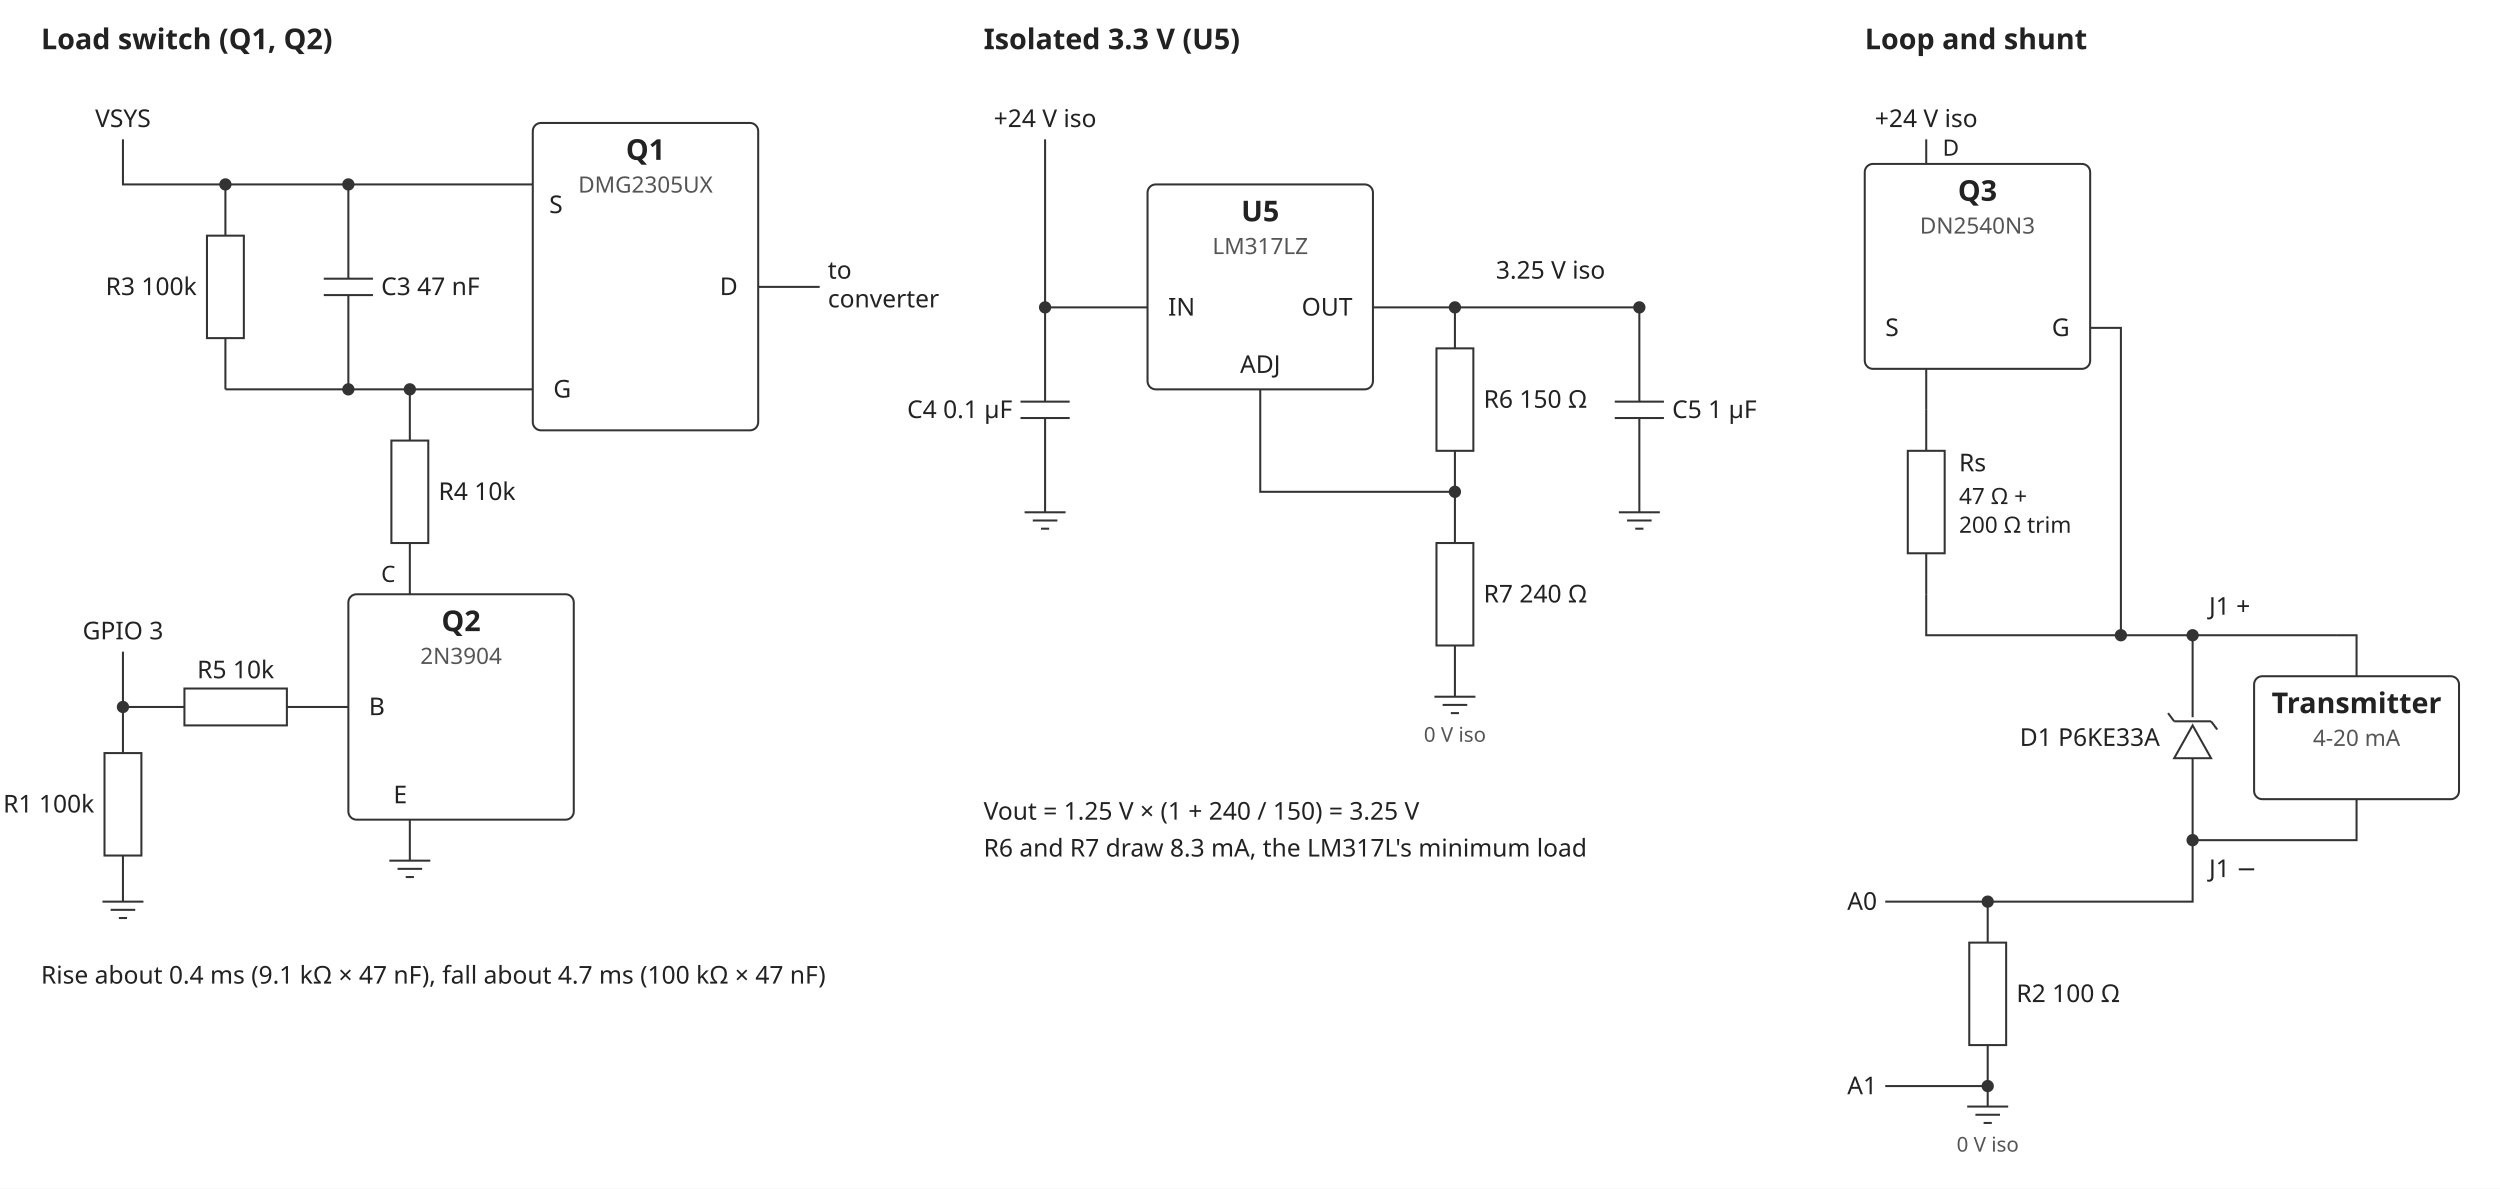
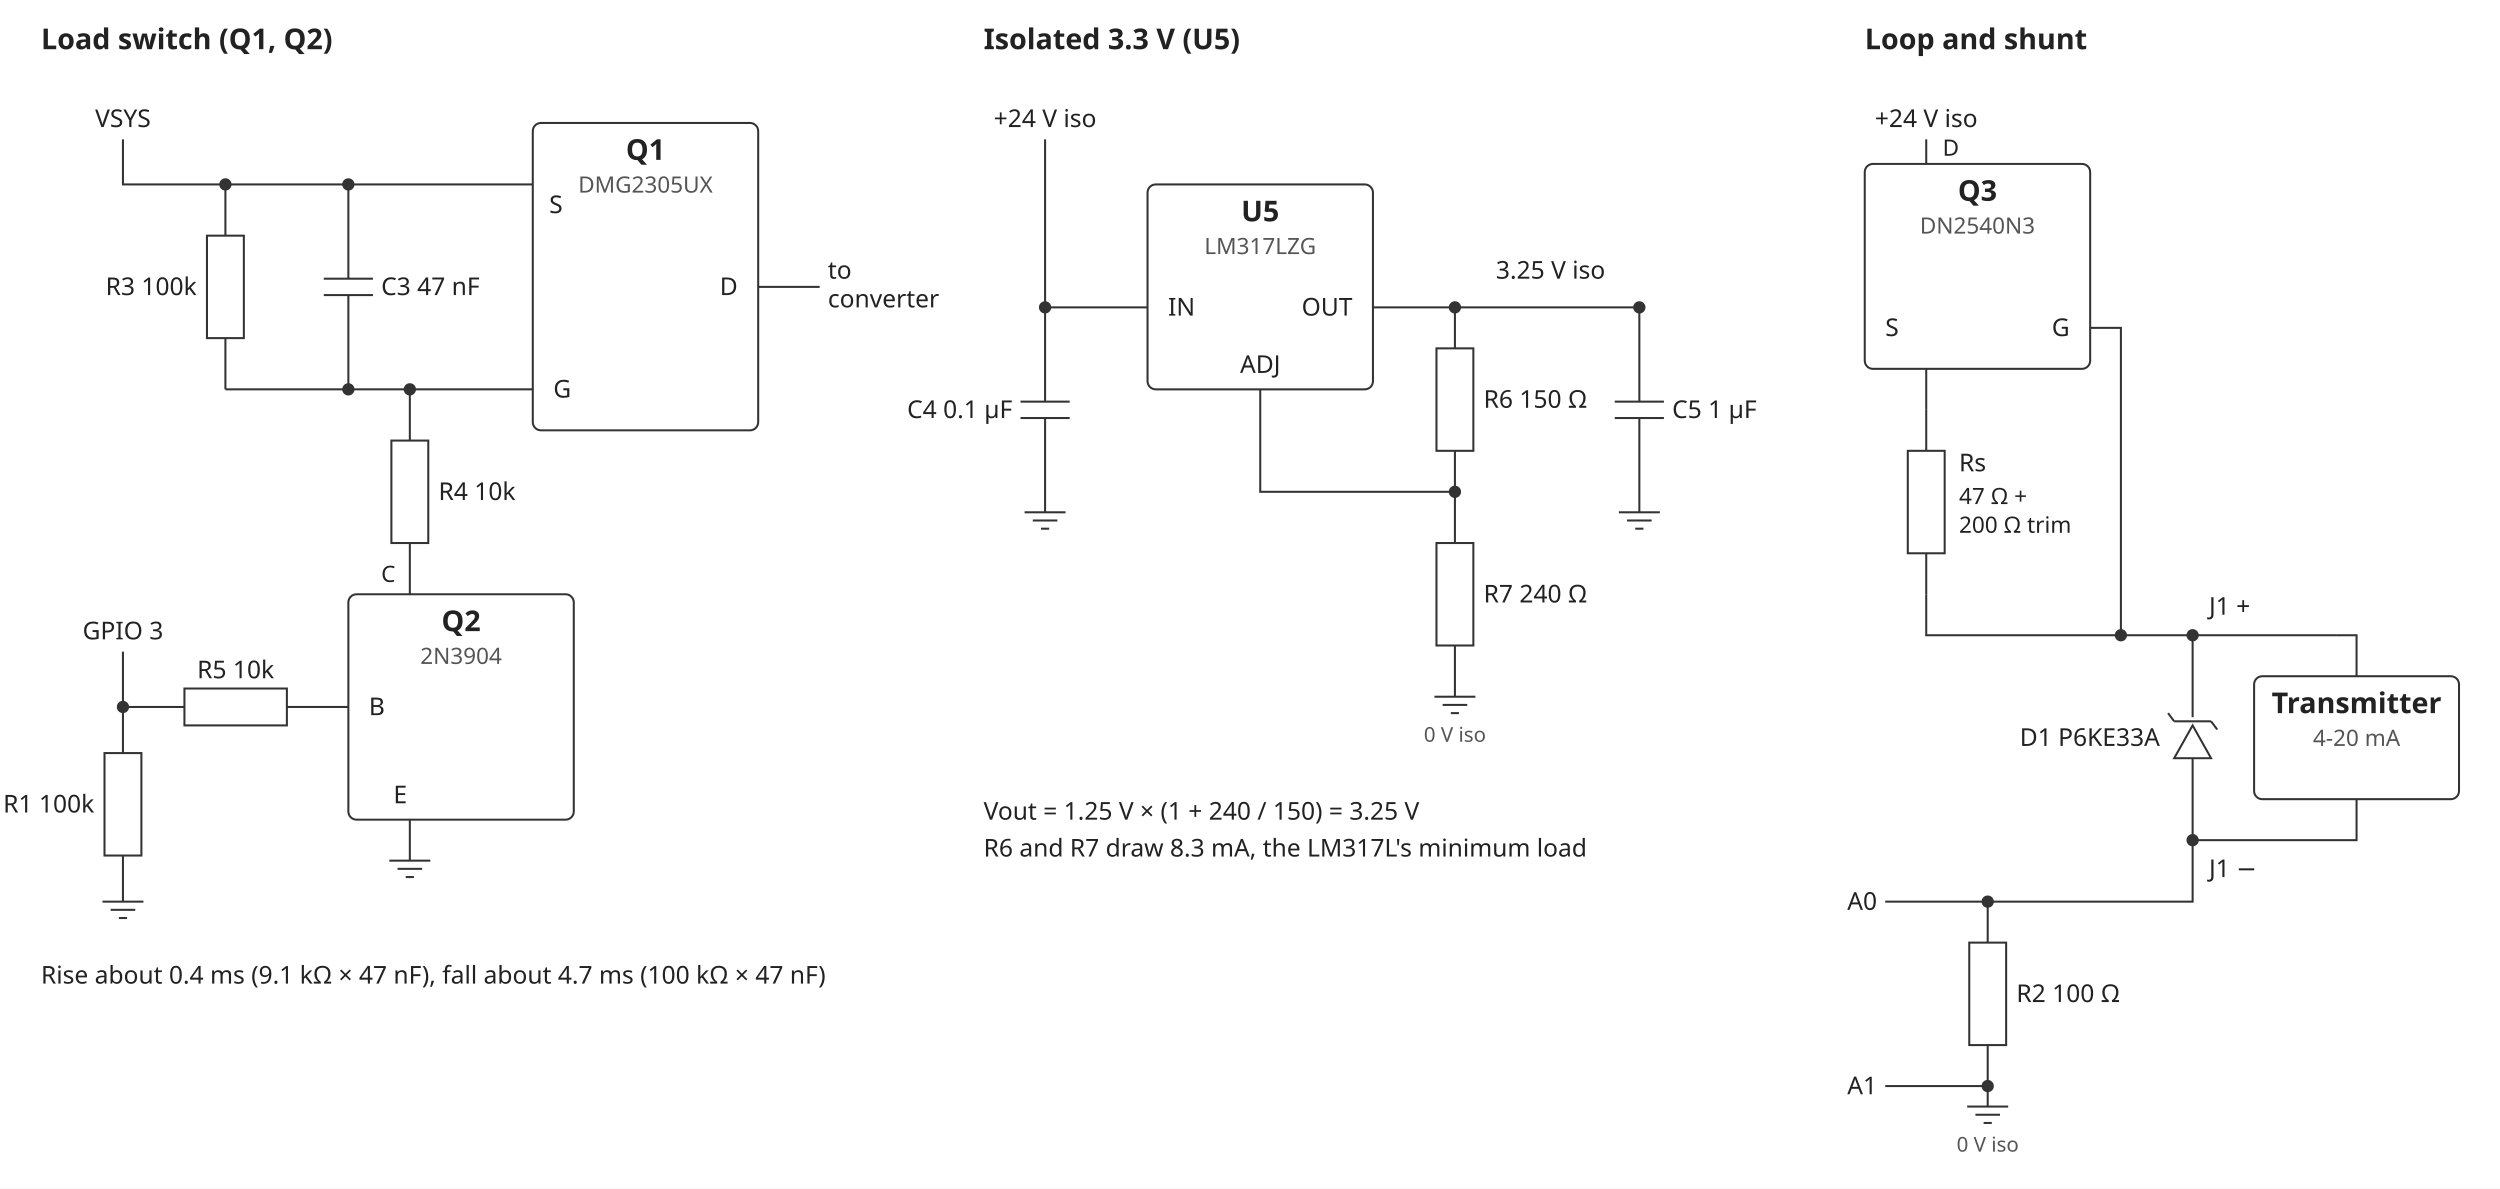
<svg xmlns="http://www.w3.org/2000/svg" viewBox="0 0 1220 580" font-family="sans-serif" fill="#222">
  <rect width="1220" height="580" fill="#fff" />
  <text x="20" y="24" text-anchor="start" font-size="14" font-weight="600" fill="#222">Load switch (Q1, Q2)</text>
  <text x="60" y="62" text-anchor="middle" font-size="12" font-weight="normal" fill="#222">VSYS</text>
  <polyline points="60,68 60,90 260,90" fill="none" stroke="#333" />
  <circle cx="110" cy="90" r="3" fill="#333" />
  <circle cx="170" cy="90" r="3" fill="#333" />
  <polyline points="110,90 110,115.0" fill="none" stroke="#333" />
  <polyline points="110,165.0 110,190" fill="none" stroke="#333" />
  <rect x="101" y="115.0" width="18" height="50" fill="#fff" stroke="#333" />
  <text x="96" y="144.0" text-anchor="end" font-size="12" font-weight="normal" fill="#222">R3 100k</text>
  <polyline points="170,90 170,136.0" fill="none" stroke="#333" />
  <polyline points="170,144.0 170,190" fill="none" stroke="#333" />
  <polyline points="158,136.0 182,136.0" fill="none" stroke="#333" />
  <polyline points="158,144.0 182,144.0" fill="none" stroke="#333" />
  <text x="186" y="144.0" text-anchor="start" font-size="12" font-weight="normal" fill="#222">C3 47 nF</text>
  <polyline points="110,190 260,190" fill="none" stroke="#333" />
  <circle cx="170" cy="190" r="3" fill="#333" />
  <circle cx="200" cy="190" r="3" fill="#333" />
  <rect x="260" y="60" width="110" height="150" rx="4" fill="none" stroke="#333" />
  <text x="315.0" y="78" text-anchor="middle" font-size="14" font-weight="600" fill="#222">Q1</text>
  <text x="315.0" y="94" text-anchor="middle" font-size="11" font-weight="normal" fill="#555">DMG2305UX</text>
  <text x="268" y="104" text-anchor="start" font-size="12" font-weight="normal" fill="#222">S</text>
  <text x="270" y="194" text-anchor="start" font-size="12" font-weight="normal" fill="#222">G</text>
  <text x="360" y="144" text-anchor="end" font-size="12" font-weight="normal" fill="#222">D</text>
  <polyline points="370,140 400,140" fill="none" stroke="#333" />
  <text x="404" y="136" text-anchor="start" font-size="12" font-weight="normal" fill="#222">to</text>
  <text x="404" y="150" text-anchor="start" font-size="12" font-weight="normal" fill="#222">converter</text>
  <polyline points="200,190 200,215.0" fill="none" stroke="#333" />
  <polyline points="200,265.0 200,290" fill="none" stroke="#333" />
  <rect x="191" y="215.0" width="18" height="50" fill="#fff" stroke="#333" />
  <text x="214" y="244.0" text-anchor="start" font-size="12" font-weight="normal" fill="#222">R4 10k</text>
  <rect x="170" y="290" width="110" height="110" rx="4" fill="none" stroke="#333" />
  <text x="225.0" y="308" text-anchor="middle" font-size="14" font-weight="600" fill="#222">Q2</text>
  <text x="225.0" y="324" text-anchor="middle" font-size="11" font-weight="normal" fill="#555">2N3904</text>
  <text x="186" y="284" text-anchor="start" font-size="11" font-weight="normal" fill="#222">C</text>
  <text x="180" y="349" text-anchor="start" font-size="12" font-weight="normal" fill="#222">B</text>
  <text x="192" y="392" text-anchor="start" font-size="12" font-weight="normal" fill="#222">E</text>
  <polyline points="200,400 200,420" fill="none" stroke="#333" />
  <polyline points="190,420 210,420" fill="none" stroke="#333" />
  <polyline points="194,424 206,424" fill="none" stroke="#333" />
  <polyline points="198,428 202,428" fill="none" stroke="#333" />
  <text x="60" y="312" text-anchor="middle" font-size="12" font-weight="normal" fill="#222">GPIO 3</text>
  <polyline points="60,318 60,345" fill="none" stroke="#333" />
  <circle cx="60" cy="345" r="3" fill="#333" />
  <polyline points="60,345 90.0,345" fill="none" stroke="#333" />
  <polyline points="140.0,345 170,345" fill="none" stroke="#333" />
  <rect x="90.0" y="336" width="50" height="18" fill="#fff" stroke="#333" />
  <text x="115.0" y="331" text-anchor="middle" font-size="12" font-weight="normal" fill="#222">R5 10k</text>
  <polyline points="60,345 60,367.5" fill="none" stroke="#333" />
  <polyline points="60,417.5 60,440" fill="none" stroke="#333" />
  <rect x="51" y="367.5" width="18" height="50" fill="#fff" stroke="#333" />
  <text x="46" y="396.5" text-anchor="end" font-size="12" font-weight="normal" fill="#222">R1 100k</text>
  <polyline points="50,440 70,440" fill="none" stroke="#333" />
  <polyline points="54,444 66,444" fill="none" stroke="#333" />
  <polyline points="58,448 62,448" fill="none" stroke="#333" />
  <text x="20" y="480" text-anchor="start" font-size="12" font-weight="normal" fill="#222">Rise about 0.4 ms (9.1 kΩ × 47 nF), fall about 4.7 ms (100 kΩ × 47 nF)</text>
  <text x="480" y="24" text-anchor="start" font-size="14" font-weight="600" fill="#222">Isolated 3.3 V (U5)</text>
  <text x="510" y="62" text-anchor="middle" font-size="12" font-weight="normal" fill="#222">+24 V iso</text>
  <polyline points="510,68 510,150 560,150" fill="none" stroke="#333" />
  <circle cx="510" cy="150" r="3" fill="#333" />
  <polyline points="510,150 510,196.0" fill="none" stroke="#333" />
  <polyline points="510,204.0 510,250" fill="none" stroke="#333" />
  <polyline points="498,196.0 522,196.0" fill="none" stroke="#333" />
  <polyline points="498,204.0 522,204.0" fill="none" stroke="#333" />
  <text x="494" y="204.0" text-anchor="end" font-size="12" font-weight="normal" fill="#222">C4 0.1 µF</text>
  <polyline points="500,250 520,250" fill="none" stroke="#333" />
  <polyline points="504,254 516,254" fill="none" stroke="#333" />
  <polyline points="508,258 512,258" fill="none" stroke="#333" />
  <rect x="560" y="90" width="110" height="100" rx="4" fill="none" stroke="#333" />
  <text x="615.0" y="108" text-anchor="middle" font-size="14" font-weight="600" fill="#222">U5</text>
-   <text x="615.0" y="124" text-anchor="middle" font-size="11" font-weight="normal" fill="#555">LM317LZ</text>
+   <text x="615.0" y="124" text-anchor="middle" font-size="11" font-weight="normal" fill="#555">LM317LZG</text>
  <text x="570" y="154" text-anchor="start" font-size="12" font-weight="normal" fill="#222">IN</text>
  <text x="660" y="154" text-anchor="end" font-size="12" font-weight="normal" fill="#222">OUT</text>
  <text x="615" y="182" text-anchor="middle" font-size="12" font-weight="normal" fill="#222">ADJ</text>
  <polyline points="670,150 800,150" fill="none" stroke="#333" />
  <circle cx="710" cy="150" r="3" fill="#333" />
  <circle cx="800" cy="150" r="3" fill="#333" />
  <polyline points="710,150 710,170.0" fill="none" stroke="#333" />
  <polyline points="710,220.0 710,240" fill="none" stroke="#333" />
  <rect x="701" y="170.0" width="18" height="50" fill="#fff" stroke="#333" />
  <text x="724" y="199.0" text-anchor="start" font-size="12" font-weight="normal" fill="#222">R6 150 Ω</text>
  <polyline points="615,190 615,240 710,240" fill="none" stroke="#333" />
  <circle cx="710" cy="240" r="3" fill="#333" />
  <polyline points="710,240 710,265.0" fill="none" stroke="#333" />
  <polyline points="710,315.0 710,340" fill="none" stroke="#333" />
  <rect x="701" y="265.0" width="18" height="50" fill="#fff" stroke="#333" />
  <text x="724" y="294.0" text-anchor="start" font-size="12" font-weight="normal" fill="#222">R7 240 Ω</text>
  <polyline points="700,340 720,340" fill="none" stroke="#333" />
  <polyline points="704,344 716,344" fill="none" stroke="#333" />
  <polyline points="708,348 712,348" fill="none" stroke="#333" />
  <text x="710" y="362" text-anchor="middle" font-size="10" font-weight="normal" fill="#555">0 V iso</text>
  <polyline points="800,150 800,196.0" fill="none" stroke="#333" />
  <polyline points="800,204.0 800,250" fill="none" stroke="#333" />
  <polyline points="788,196.0 812,196.0" fill="none" stroke="#333" />
  <polyline points="788,204.0 812,204.0" fill="none" stroke="#333" />
  <text x="816" y="204.0" text-anchor="start" font-size="12" font-weight="normal" fill="#222">C5 1 µF</text>
  <polyline points="790,250 810,250" fill="none" stroke="#333" />
  <polyline points="794,254 806,254" fill="none" stroke="#333" />
  <polyline points="798,258 802,258" fill="none" stroke="#333" />
  <text x="730" y="136" text-anchor="start" font-size="12" font-weight="normal" fill="#222">3.25 V iso</text>
  <text x="480" y="400" text-anchor="start" font-size="12" font-weight="normal" fill="#222">Vout = 1.25 V × (1 + 240 / 150) = 3.25 V</text>
  <text x="480" y="418" text-anchor="start" font-size="12" font-weight="normal" fill="#222">R6 and R7 draw 8.3 mA, the LM317L's minimum load</text>
  <text x="910" y="24" text-anchor="start" font-size="14" font-weight="600" fill="#222">Loop and shunt</text>
  <text x="940" y="62" text-anchor="middle" font-size="12" font-weight="normal" fill="#222">+24 V iso</text>
  <polyline points="940,68 940,80" fill="none" stroke="#333" />
  <rect x="910" y="80" width="110" height="100" rx="4" fill="none" stroke="#333" />
  <text x="965.0" y="98" text-anchor="middle" font-size="14" font-weight="600" fill="#222">Q3</text>
  <text x="965.0" y="114" text-anchor="middle" font-size="11" font-weight="normal" fill="#555">DN2540N3</text>
  <text x="948" y="76" text-anchor="start" font-size="11" font-weight="normal" fill="#222">D</text>
  <text x="920" y="164" text-anchor="start" font-size="12" font-weight="normal" fill="#222">S</text>
  <text x="1010" y="164" text-anchor="end" font-size="12" font-weight="normal" fill="#222">G</text>
  <polyline points="940,180 940,200" fill="none" stroke="#333" />
  <polyline points="940,200 940,220.0" fill="none" stroke="#333" />
  <polyline points="940,270.0 940,290" fill="none" stroke="#333" />
  <rect x="931" y="220.0" width="18" height="50" fill="#fff" stroke="#333" />
  <text x="954" y="249.0" text-anchor="start" font-size="12" font-weight="normal" fill="#222" />
  <text x="956" y="230" text-anchor="start" font-size="12" font-weight="normal" fill="#222">Rs</text>
  <text x="956" y="246" text-anchor="start" font-size="11" font-weight="normal" fill="#222">47 Ω +</text>
  <text x="956" y="260" text-anchor="start" font-size="11" font-weight="normal" fill="#222">200 Ω trim</text>
  <polyline points="940,290 940,310 1140,310" fill="none" stroke="#333" />
  <circle cx="1035" cy="310" r="3" fill="#333" />
  <polyline points="1020,160 1035,160 1035,310" fill="none" stroke="#333" />
  <circle cx="1070" cy="310" r="3" fill="#333" />
  <polyline points="1070,310 1070,350.0" fill="none" stroke="#333" />
  <polyline points="1070,370.0 1070,410" fill="none" stroke="#333" />
  <polygon points="1061,370.0 1079,370.0 1070,354.0" fill="none" stroke="#333" />
  <polyline points="1061,352.0 1079,352.0" fill="none" stroke="#333" />
  <polyline points="1061,352.0 1058,348.0" fill="none" stroke="#333" />
  <polyline points="1079,352.0 1082,356.0" fill="none" stroke="#333" />
  <text x="1054" y="364.0" text-anchor="end" font-size="12" font-weight="normal" fill="#222">D1 P6KE33A</text>
  <text x="1078" y="300" text-anchor="start" font-size="12" font-weight="normal" fill="#222">J1 +</text>
  <rect x="1100" y="330" width="100" height="60" rx="4" fill="none" stroke="#333" />
  <text x="1150.0" y="348" text-anchor="middle" font-size="14" font-weight="600" fill="#222">Transmitter</text>
  <text x="1150.0" y="364" text-anchor="middle" font-size="11" font-weight="normal" fill="#555">4-20 mA</text>
  <polyline points="1140,310 1150,310 1150,330" fill="none" stroke="#333" />
  <polyline points="1150,390 1150,410 1070,410" fill="none" stroke="#333" />
  <circle cx="1070" cy="410" r="3" fill="#333" />
  <text x="1078" y="428" text-anchor="start" font-size="12" font-weight="normal" fill="#222">J1 −</text>
  <polyline points="1070,410 1070,440 970,440" fill="none" stroke="#333" />
  <circle cx="970" cy="440" r="3" fill="#333" />
  <polyline points="970,440 920,440" fill="none" stroke="#333" />
  <text x="916" y="444" text-anchor="end" font-size="12" font-weight="normal" fill="#222">A0</text>
  <polyline points="970,440 970,460.0" fill="none" stroke="#333" />
  <polyline points="970,510.0 970,530" fill="none" stroke="#333" />
  <rect x="961" y="460.0" width="18" height="50" fill="#fff" stroke="#333" />
  <text x="984" y="489.0" text-anchor="start" font-size="12" font-weight="normal" fill="#222">R2 100 Ω</text>
  <polyline points="970,530 920,530" fill="none" stroke="#333" />
  <text x="916" y="534" text-anchor="end" font-size="12" font-weight="normal" fill="#222">A1</text>
  <circle cx="970" cy="530" r="3" fill="#333" />
  <polyline points="970,530 970,540" fill="none" stroke="#333" />
  <polyline points="960,540 980,540" fill="none" stroke="#333" />
  <polyline points="964,544 976,544" fill="none" stroke="#333" />
  <polyline points="968,548 972,548" fill="none" stroke="#333" />
  <text x="970" y="562" text-anchor="middle" font-size="10" font-weight="normal" fill="#555">0 V iso</text>
</svg>
